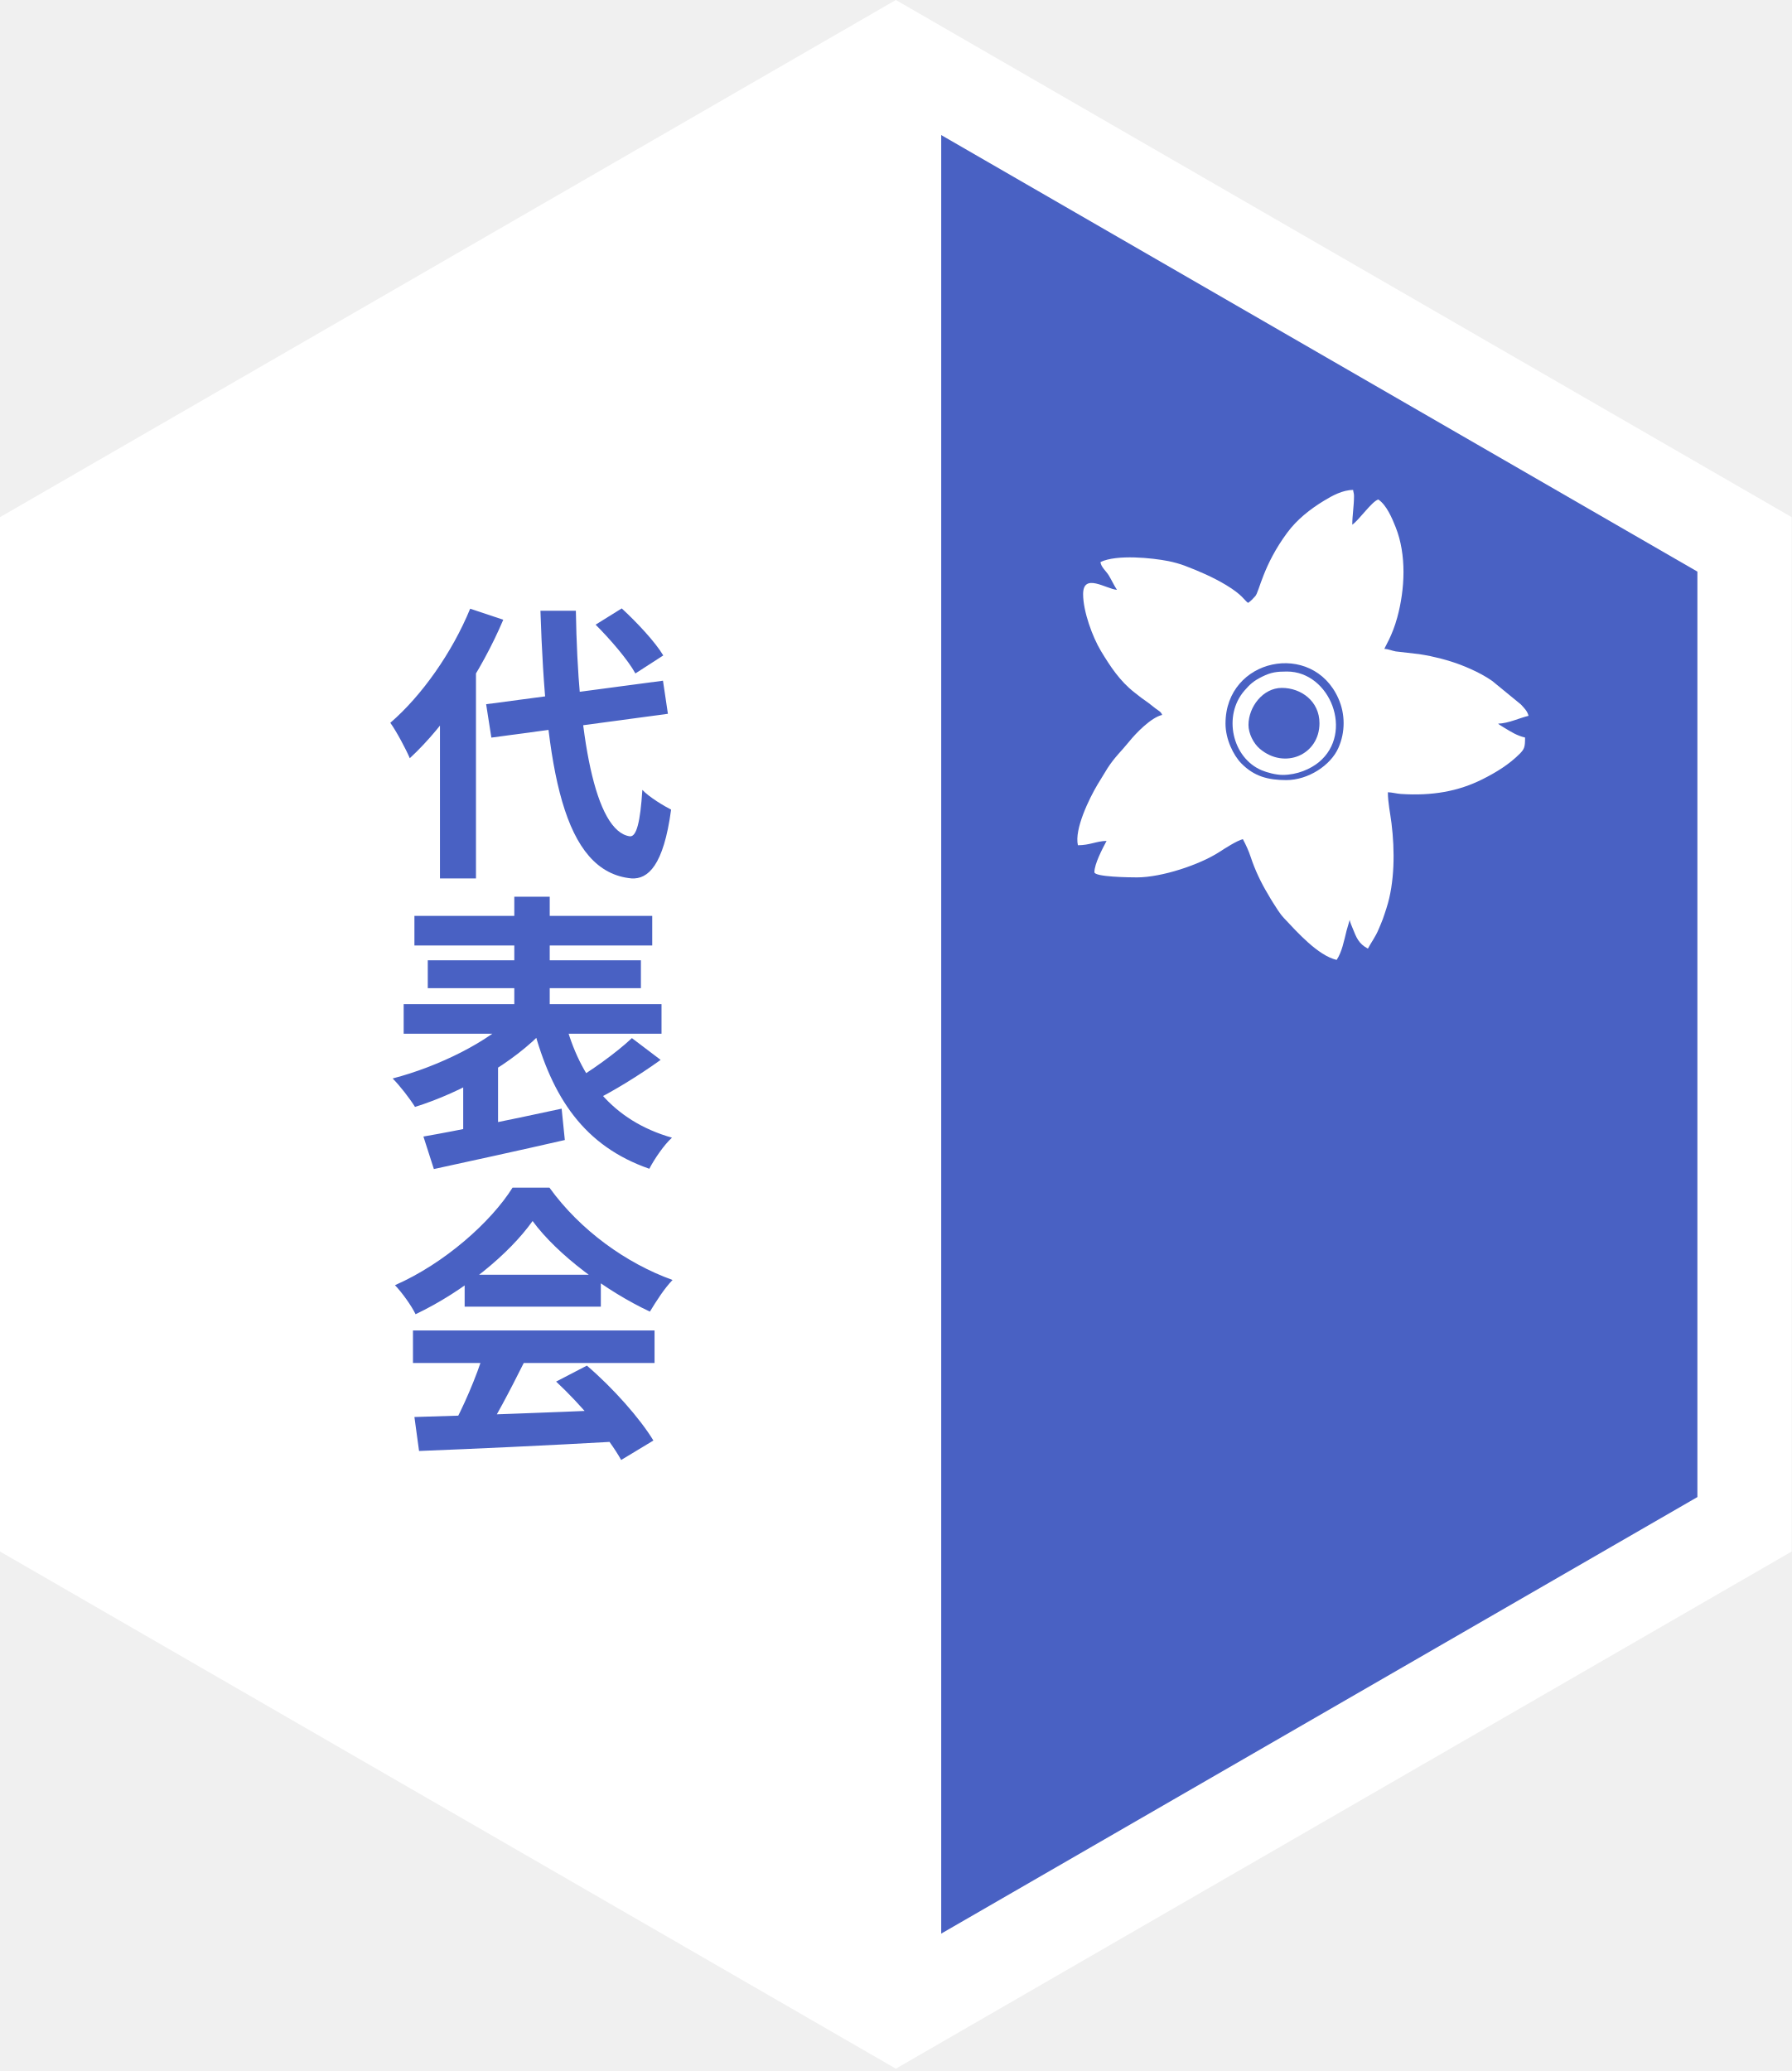
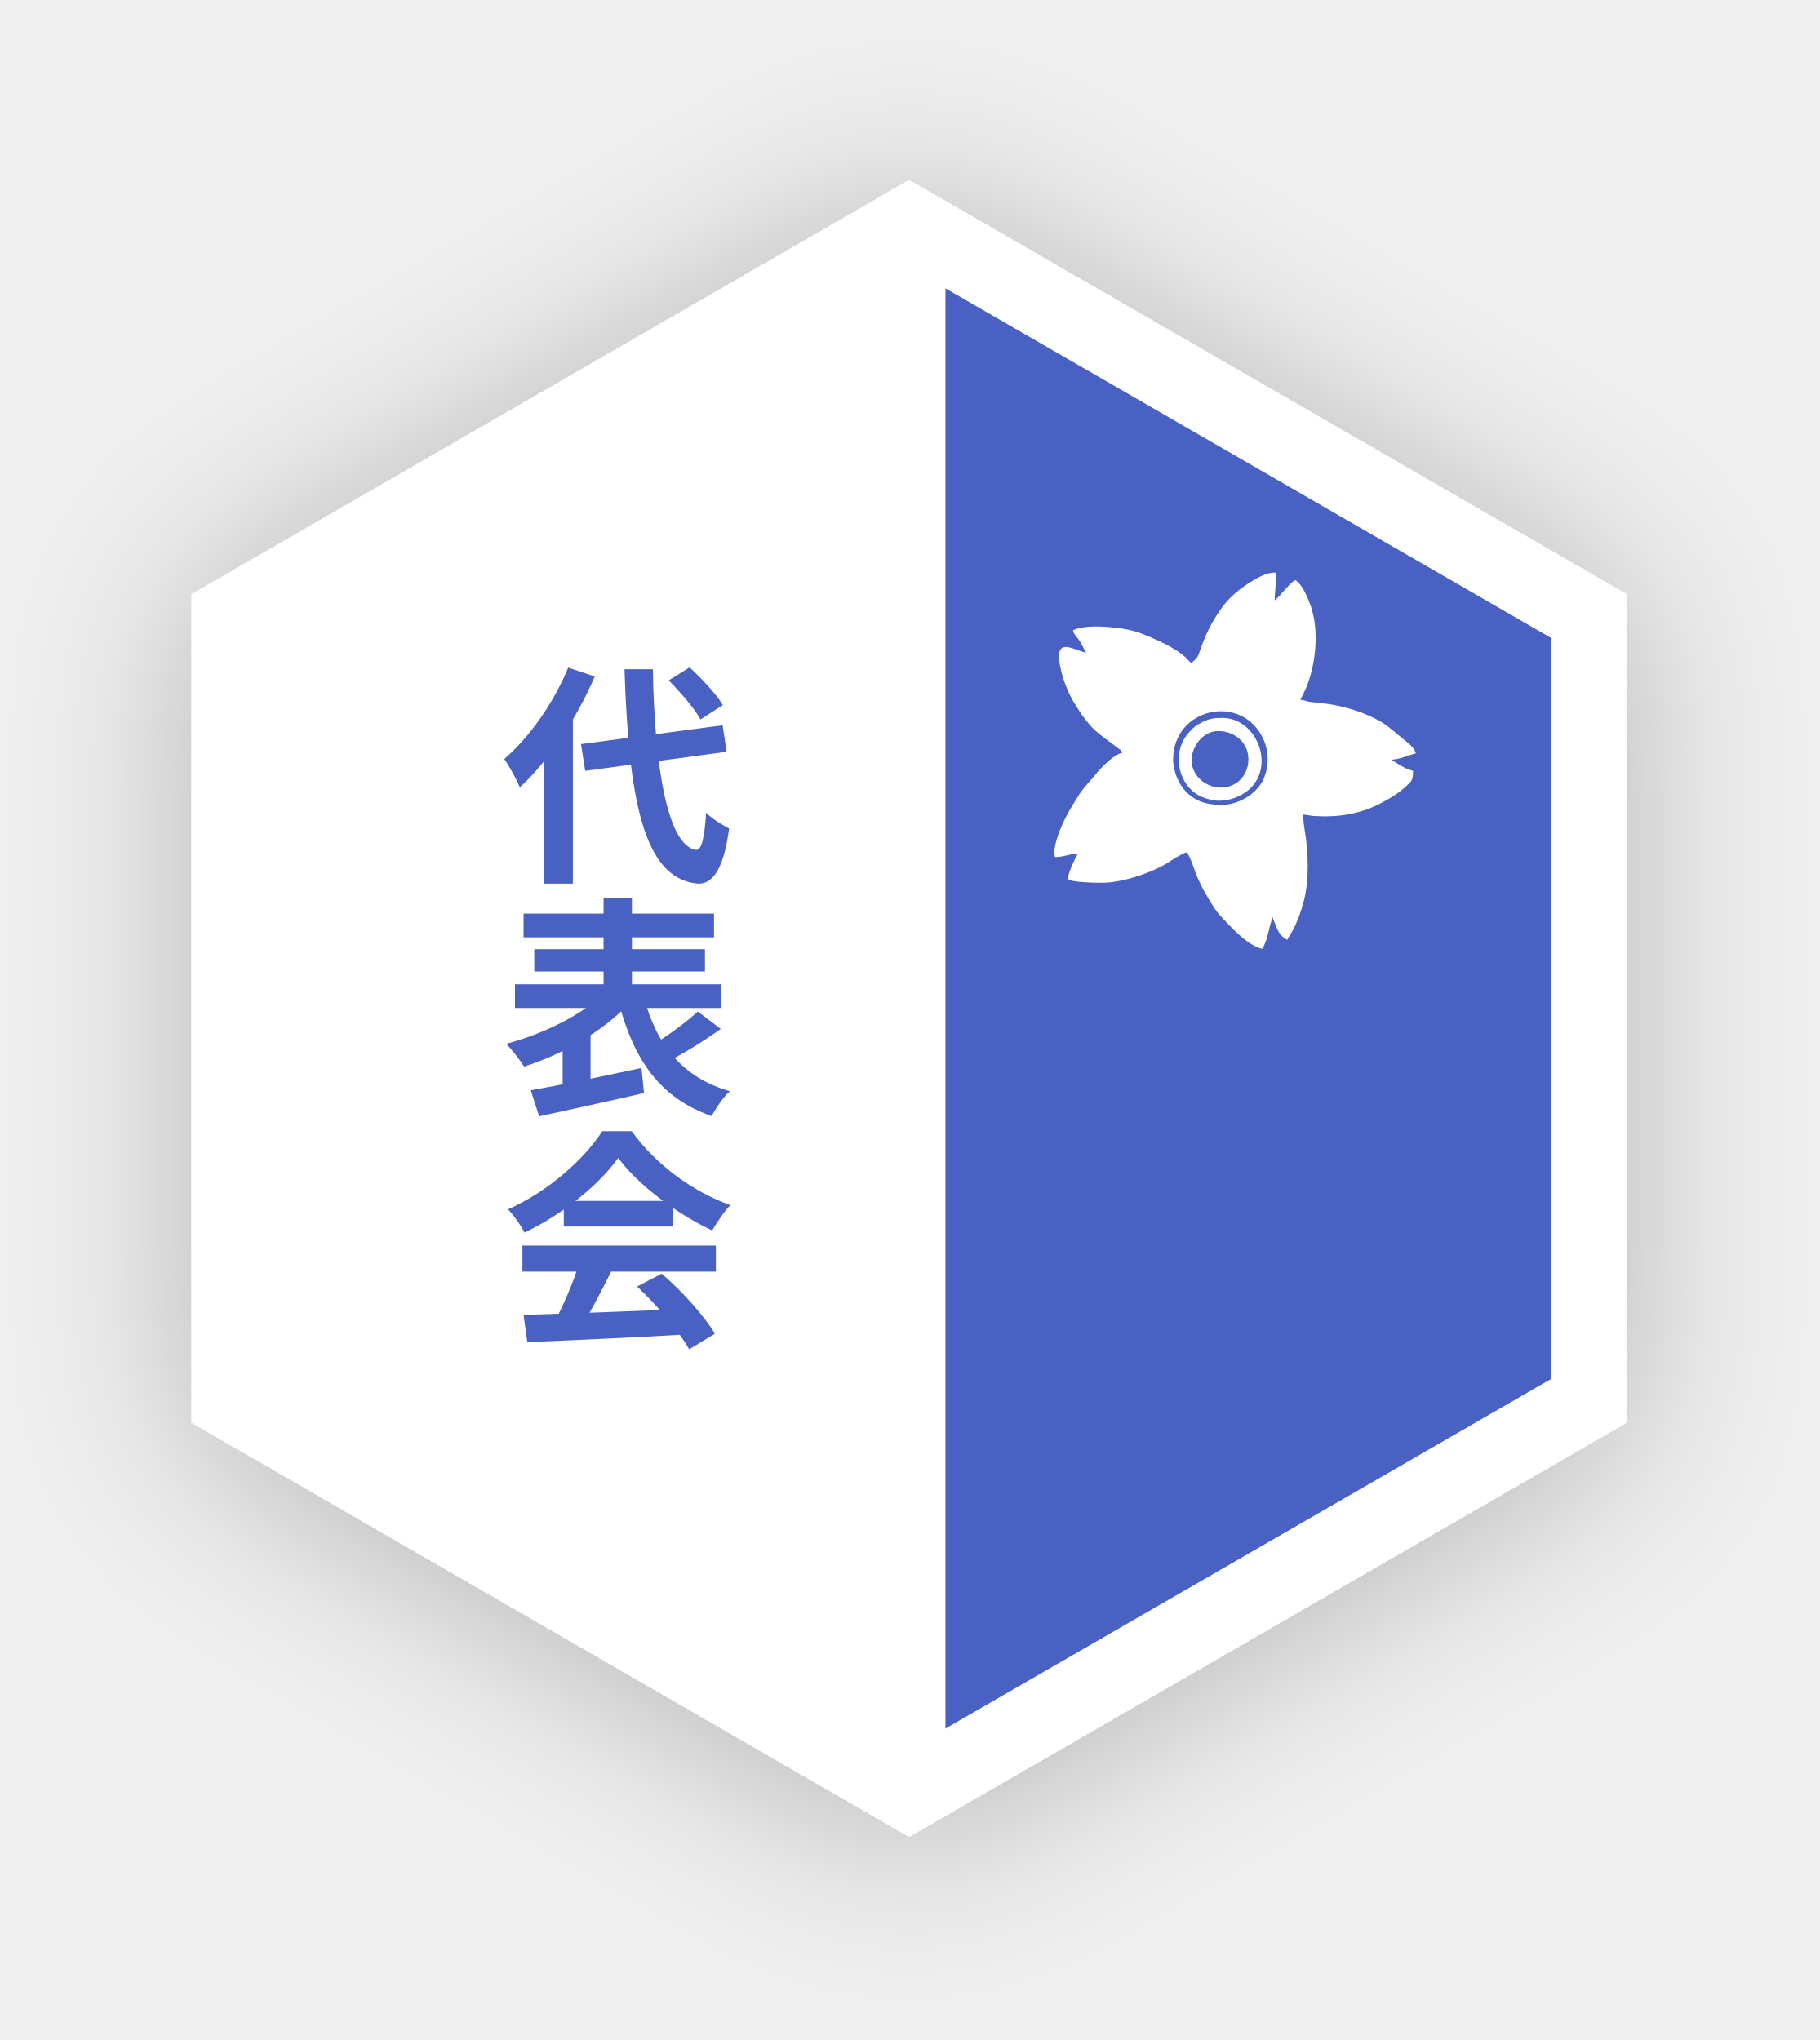
- <svg xmlns="http://www.w3.org/2000/svg" width="500" height="578" viewBox="0 0 500 578" fill="none">
-   <path d="M250 0L500 144.338V433.013L250 577.35L0 433.013V144.338L250 0Z" fill="white" />
-   <mask id="mask0_1118_95" style="mask-type:alpha" maskUnits="userSpaceOnUse" x="26" y="30" width="448" height="517">
-     <path d="M250 30.387L473.684 159.531V417.819L250 546.963L26.316 417.819V159.531L250 30.387Z" fill="white" />
-   </mask>
-   <g mask="url(#mask0_1118_95)">
-     <path d="M276.949 -106.951L499.839 -370.998C514.812 -389.95 536.987 -373.084 536.987 -342.617V401.558C536.987 412.621 533.844 422.958 528.414 429.849L276.949 701.151C272.777 706.41 267.747 709.13 262.661 709.13V-98.971C267.69 -98.971 272.777 -101.601 276.949 -106.951Z" fill="#4961C3" />
-     <path fill-rule="evenodd" clip-rule="evenodd" d="M341.995 201.96C341.995 183.643 366.264 178.675 373.495 194.928C375.443 199.309 375.455 204.333 373.494 208.746C371.334 213.609 365.085 217.718 358.956 217.718C353.902 217.718 349.992 216.704 346.413 213.056C344.214 210.816 341.995 206.332 341.995 201.958V201.96ZM348.296 168.259C347.223 167.54 346.808 166.076 342.138 163.268C338.55 161.108 334.527 159.363 330.574 157.868C329.266 157.373 327.498 156.886 326.03 156.596C321.576 155.714 311.679 154.666 307.105 156.863C307.216 158.218 308.732 159.438 309.43 160.598C310.273 162 310.846 163.331 311.709 164.621C308.627 164.364 302.259 159.746 302.259 165.833C302.259 170.625 304.883 177.794 307.241 181.698C309.858 186.031 312.536 190.099 316.553 193.232C317.201 193.737 317.761 194.197 318.458 194.719C319.202 195.275 319.803 195.661 320.574 196.24C321.278 196.768 321.747 197.182 322.478 197.731C323.154 198.238 324.085 198.687 324.31 199.534C321.241 200.248 317.033 204.579 315.069 207.016C312.885 209.724 311.194 211.145 309.09 214.367L306.239 219.031C303.97 222.86 299.769 231.442 300.807 235.901C304.123 235.901 305.91 234.753 308.804 234.689C307.635 236.899 305.411 241.125 305.411 243.417C305.411 244.769 315.397 244.872 317.283 244.872C324.245 244.872 334.832 241.314 340.256 237.795C341.682 236.871 345.218 234.583 346.844 234.204C347.698 235.819 348.434 237.366 349.057 239.263C350.206 242.762 351.93 246.398 353.825 249.526C354.334 250.368 354.624 250.957 355.181 251.806C356.153 253.285 357.067 254.908 358.291 256.21C361.941 260.089 367.797 266.689 373.012 267.905C374.489 265.698 375.081 262.539 375.775 259.759L376.646 256.752C376.86 257.669 377.119 258.183 377.477 259.074C378.51 261.646 379.127 263.372 381.735 264.754C382.67 262.985 383.894 261.378 384.679 259.454C385.058 258.521 385.5 257.598 385.885 256.538C386.252 255.52 386.531 254.638 386.917 253.45C389.23 246.32 389.264 237.383 388.323 229.795C387.975 226.989 387.308 223.968 387.308 221.113C388.471 221.138 389.726 221.509 390.951 221.589C399.653 222.157 406.942 220.876 413.719 217.476C417.534 215.563 421.109 213.371 424.083 210.39C425.437 209.033 425.592 208.462 425.592 205.84C423.312 205.309 421.721 204.265 419.823 203.127L418.475 202.293C417.898 201.856 418.446 202.278 418.081 201.961C420.945 201.898 424.073 200.359 426.562 199.78C426.245 198.425 425.254 197.518 424.415 196.593L416.421 190.045C414.498 188.703 412.512 187.66 410.331 186.682C406.722 185.065 403.364 184.026 399.123 183.108C398.023 182.869 397.1 182.748 396.034 182.562L389.517 181.809C388.405 181.614 387.473 181.135 386.34 181.109C386.475 180.525 388.519 177.509 389.926 172.333C392.094 164.364 392.541 154.852 389.492 147.163C388.502 144.666 386.947 140.951 384.642 139.408C382.857 139.885 379.229 145.195 377.374 146.439C377.374 143.873 377.858 141.224 377.858 138.438C377.858 137.602 377.679 137.499 377.615 136.741C374.669 136.741 371.777 138.352 369.476 139.75C365.594 142.107 361.946 144.993 359.233 148.655C352.457 157.799 351.432 165.119 350.303 166.388C349.668 167.102 349.045 167.758 348.298 168.26L348.296 168.259Z" fill="white" />
-     <path fill-rule="evenodd" clip-rule="evenodd" d="M348.409 202.326C348.409 197.279 352.453 191.986 357.717 191.986C363.118 191.986 368.221 195.713 368.221 201.845C368.221 210.661 358.502 214.853 351.58 208.989C349.787 207.47 348.409 204.708 348.409 202.326ZM357.956 216.273C362.011 216.273 365.756 214.605 368.039 212.725C377.951 204.562 371.215 187.417 359.15 187.417C356.296 187.417 354.726 187.613 352.222 188.854C349.838 190.037 348.834 190.951 347.269 192.761C341.213 199.758 343.869 211.514 352.088 214.975C353.557 215.593 356.02 216.273 357.956 216.273Z" fill="white" />
+ <svg xmlns="http://www.w3.org/2000/svg" width="634" height="711" viewBox="0 0 634 711" fill="none">
+   <g filter="url(#filter0_d_1118_95)">
+     <path d="M316.8 62.8L566.8 207.137V495.813L316.8 640.15L66.8 495.813V207.137L316.8 62.8Z" fill="white" />
+     <mask id="mask0_1118_95" style="mask-type:alpha" maskUnits="userSpaceOnUse" x="93" y="93" width="448" height="517">
+       <path d="M316.8 93.186L540.484 222.331V480.619L316.8 609.763L93.116 480.619V222.331L316.8 93.186Z" fill="white" />
+     </mask>
+     <g mask="url(#mask0_1118_95)">
+       <path d="M343.749 -44.151L566.639 -308.199C581.612 -327.15 603.787 -310.284 603.787 -279.817V464.358C603.787 475.42 600.644 485.757 595.214 492.649L343.749 763.95C339.577 769.21 334.547 771.93 329.461 771.93V-36.172C334.49 -36.172 339.577 -38.801 343.749 -44.151Z" fill="#4961C3" />
+       <path fill-rule="evenodd" clip-rule="evenodd" d="M408.795 264.76C408.795 246.442 433.064 241.475 440.295 257.728C442.243 262.109 442.255 267.133 440.294 271.546C438.134 276.409 431.885 280.518 425.757 280.518C420.702 280.518 416.792 279.503 413.213 275.855C411.014 273.616 408.795 269.132 408.795 264.758V264.76ZM415.096 231.059C414.023 230.339 413.608 228.876 408.938 226.068C405.35 223.908 401.327 222.163 397.374 220.668C396.066 220.172 394.298 219.686 392.83 219.396C388.376 218.514 378.479 217.466 373.905 219.663C374.016 221.017 375.532 222.238 376.23 223.398C377.073 224.8 377.646 226.131 378.509 227.421C375.427 227.164 369.059 222.546 369.059 228.632C369.059 233.425 371.683 240.593 374.041 244.498C376.658 248.831 379.336 252.899 383.353 256.032C384.001 256.537 384.561 256.997 385.259 257.519C386.002 258.075 386.603 258.461 387.374 259.04C388.078 259.568 388.547 259.982 389.279 260.53C389.954 261.038 390.885 261.487 391.11 262.333C388.041 263.048 383.833 267.379 381.869 269.816C379.685 272.524 377.994 273.945 375.89 277.167L373.039 281.831C370.77 285.659 366.569 294.242 367.607 298.701C370.923 298.701 372.71 297.553 375.604 297.489C374.435 299.699 372.211 303.925 372.211 306.217C372.211 307.569 382.197 307.672 384.083 307.672C391.045 307.672 401.632 304.114 407.056 300.595C408.482 299.671 412.019 297.383 413.644 297.004C414.498 298.618 415.234 300.166 415.857 302.063C417.006 305.561 418.73 309.198 420.625 312.326C421.134 313.168 421.424 313.757 421.981 314.606C422.953 316.085 423.867 317.708 425.091 319.01C428.741 322.889 434.597 329.489 439.812 330.705C441.289 328.498 441.881 325.339 442.575 322.559L443.446 319.552C443.66 320.469 443.919 320.983 444.277 321.874C445.31 324.446 445.927 326.172 448.535 327.553C449.47 325.785 450.694 324.178 451.479 322.254C451.858 321.321 452.3 320.398 452.685 319.338C453.053 318.32 453.331 317.438 453.717 316.25C456.03 309.12 456.064 300.182 455.123 292.595C454.775 289.788 454.108 286.768 454.108 283.913C455.272 283.938 456.526 284.309 457.751 284.389C466.453 284.956 473.742 283.675 480.519 280.276C484.334 278.363 487.91 276.171 490.883 273.19C492.237 271.832 492.392 271.262 492.392 268.64C490.112 268.109 488.521 267.065 486.623 265.927L485.275 265.093C484.698 264.656 485.246 265.078 484.881 264.761C487.745 264.698 490.874 263.159 493.362 262.579C493.045 261.225 492.054 260.318 491.215 259.392L483.221 252.844C481.299 251.503 479.312 250.46 477.131 249.482C473.522 247.865 470.164 246.826 465.923 245.907C464.823 245.669 463.9 245.548 462.834 245.362L456.317 244.609C455.205 244.414 454.273 243.935 453.14 243.908C453.275 243.325 455.319 240.309 456.726 235.133C458.894 227.164 459.341 217.652 456.292 209.963C455.302 207.466 453.747 203.751 451.442 202.208C449.657 202.685 446.029 207.995 444.174 209.239C444.174 206.673 444.658 204.024 444.658 201.238C444.658 200.402 444.479 200.299 444.415 199.541C441.469 199.541 438.577 201.152 436.276 202.55C432.394 204.907 428.746 207.793 426.033 211.455C419.257 220.599 418.233 227.919 417.103 229.188C416.469 229.901 415.845 230.558 415.098 231.06L415.096 231.059Z" fill="white" />
+       <path fill-rule="evenodd" clip-rule="evenodd" d="M415.209 265.126C415.209 260.079 419.253 254.786 424.517 254.786C429.918 254.786 435.021 258.513 435.021 264.645C435.021 273.461 425.302 277.653 418.38 271.788C416.587 270.269 415.209 267.508 415.209 265.126ZM424.757 279.073C428.811 279.073 432.556 277.405 434.839 275.524C444.751 267.361 438.015 250.217 425.95 250.217C423.096 250.217 421.526 250.412 419.022 251.654C416.638 252.837 415.634 253.751 414.069 255.561C408.013 262.558 410.669 274.313 418.888 277.774C420.357 278.393 422.82 279.073 424.757 279.073Z" fill="white" />
+     </g>
+     <path d="M202.464 259.342L251.813 252.778L253.19 262.016L203.923 268.661L202.464 259.342ZM233.013 237.139L240.306 232.602C244.52 236.491 249.625 241.92 251.894 245.729L244.115 250.753C242.089 247.025 237.146 241.272 233.013 237.139ZM198.008 232.683L207.245 235.762C201.168 250.104 191.282 265.095 181.153 274.414C180.181 272.064 177.426 266.878 175.724 264.528C184.475 256.992 192.984 244.918 198.008 232.683ZM189.58 255.939L199.547 246.053L199.628 246.215V307.961H189.58V255.939ZM217.617 233.25H227.503C228.07 267.931 232.77 294.834 242.575 296.211C244.439 296.373 245.492 292.16 246.059 283.246C247.923 285.272 252.299 287.865 254.082 288.756C251.975 304.477 247.599 308.204 243.061 307.961C223.857 306.178 219.076 277.412 217.617 233.25Z" fill="#4961C3" />
+     <path d="M182.45 318.414H248.815V326.679H182.45V318.414ZM186.177 330.812H245.654V338.591H186.177V330.812ZM179.451 343.048H251.408V351.313H179.451V343.048ZM210.325 313.066H220.21V350.016H210.325V313.066ZM210.406 346.127L218.833 350.097C210.162 359.416 195.82 367.6 182.612 371.733C181.153 369.383 178.398 365.818 176.372 363.792C189.175 360.469 203.275 353.501 210.406 346.127ZM224.424 347.666C228.638 363.792 237.632 375.541 254.325 380.322C252.137 382.267 249.382 386.319 248.004 388.993C229.853 382.672 220.859 369.221 215.592 349.368L224.424 347.666ZM243.142 352.528L251.164 358.606C245.087 362.981 237.794 367.438 232.203 370.193L226.045 365.007C231.474 361.847 238.767 356.661 243.142 352.528ZM184.962 379.998C194.766 378.296 209.676 375.217 223.533 372.219L224.424 380.97C211.702 383.888 197.927 386.886 187.879 389.074L184.962 379.998ZM196.063 363.549L202.464 357.147L205.787 358.039V381.376H196.063V363.549Z" fill="#4961C3" />
+     <path d="M182.45 458.275C196.954 457.869 219.481 457.059 239.901 456.168L239.577 465.081C219.724 466.216 198.332 467.188 183.746 467.755L182.45 458.275ZM182.044 434.127H249.463V443.203H182.044V434.127ZM196.468 418.569H234.472V427.483H196.468V418.569ZM201.897 440.043L212.999 443.122C209.19 450.739 204.814 459.166 201.168 464.595L192.66 461.759C195.982 455.844 199.871 446.849 201.897 440.043ZM221.993 448.389L230.582 443.932C237.875 450.171 245.411 458.68 249.139 464.838L240.144 470.267C236.741 464.109 228.962 454.871 221.993 448.389ZM215.429 403.578C208.866 412.816 196.225 423.188 182.774 429.589C181.639 427.24 179.046 423.593 177.021 421.486C190.877 415.409 203.842 403.821 209.838 394.26H220.129C228.719 406.171 241.603 415.409 254.487 420.028C252.137 422.459 249.949 425.943 248.166 428.86C236.012 423.188 222.317 412.978 215.429 403.578Z" fill="#4961C3" />
  </g>
-   <path d="M135.664 196.542L185.013 189.979L186.39 199.216L137.123 205.861L135.664 196.542ZM166.213 174.34L173.506 169.802C177.72 173.691 182.825 179.12 185.094 182.929L177.315 187.953C175.289 184.225 170.346 178.472 166.213 174.34ZM131.208 169.883L140.445 172.962C134.368 187.305 124.482 202.295 114.353 211.614C113.381 209.264 110.626 204.078 108.924 201.728C117.675 194.192 126.184 182.119 131.208 169.883ZM122.78 193.139L132.747 183.253L132.828 183.415V245.161H122.78V193.139ZM150.817 170.45H160.703C161.27 205.132 165.97 232.034 175.775 233.412C177.639 233.574 178.692 229.36 179.259 220.447C181.123 222.472 185.499 225.065 187.282 225.957C185.175 241.677 180.799 245.404 176.261 245.161C157.057 243.378 152.276 214.612 150.817 170.45Z" fill="#4961C3" />
-   <path d="M115.65 255.614H182.014V263.879H115.65V255.614ZM119.377 268.012H178.854V275.791H119.377V268.012ZM112.651 280.248H184.607V288.513H112.651V280.248ZM143.524 250.266H153.41V287.217H143.524V250.266ZM143.605 283.327L152.033 287.298C143.362 296.616 129.02 304.8 115.812 308.933C114.353 306.583 111.598 303.018 109.572 300.992C122.375 297.67 136.475 290.701 143.605 283.327ZM157.624 284.867C161.838 300.992 170.832 312.742 187.525 317.522C185.337 319.467 182.582 323.519 181.204 326.193C163.053 319.872 154.059 306.421 148.792 286.568L157.624 284.867ZM176.342 289.729L184.364 295.806C178.287 300.182 170.994 304.638 165.403 307.393L159.245 302.207C164.674 299.047 171.967 293.861 176.342 289.729ZM118.162 317.198C127.966 315.497 142.876 312.417 156.733 309.419L157.624 318.171C144.902 321.088 131.127 324.086 121.079 326.274L118.162 317.198ZM129.263 300.749L135.664 294.347L138.987 295.239V318.576H129.263V300.749Z" fill="#4961C3" />
-   <path d="M115.65 395.475C130.154 395.07 152.681 394.259 173.101 393.368L172.777 402.282C152.924 403.416 131.532 404.388 116.946 404.956L115.65 395.475ZM115.244 371.327H182.663V380.403H115.244V371.327ZM129.668 355.769H167.672V364.683H129.668V355.769ZM135.097 377.243L146.198 380.322C142.39 387.939 138.014 396.366 134.368 401.795L125.86 398.959C129.182 393.044 133.071 384.049 135.097 377.243ZM155.193 385.589L163.782 381.132C171.075 387.372 178.611 395.88 182.339 402.038L173.344 407.468C169.941 401.309 162.162 392.072 155.193 385.589ZM148.629 340.778C142.066 350.016 129.425 360.388 115.974 366.79C114.839 364.44 112.246 360.793 110.22 358.686C124.077 352.609 137.042 341.022 143.038 331.46H153.329C161.919 343.372 174.803 352.609 187.687 357.228C185.337 359.659 183.149 363.143 181.366 366.06C169.211 360.388 155.517 350.178 148.629 340.778Z" fill="#4961C3" />
+   <defs>
+     <filter id="filter0_d_1118_95" x="4.57764e-05" y="-0" width="633.6" height="710.951" filterUnits="userSpaceOnUse" color-interpolation-filters="sRGB">
+       <feFlood flood-opacity="0" result="BackgroundImageFix" />
+       <feColorMatrix in="SourceAlpha" type="matrix" values="0 0 0 0 0 0 0 0 0 0 0 0 0 0 0 0 0 0 127 0" result="hardAlpha" />
+       <feOffset dy="4" />
+       <feGaussianBlur stdDeviation="33.4" />
+       <feComposite in2="hardAlpha" operator="out" />
+       <feColorMatrix type="matrix" values="0 0 0 0 0 0 0 0 0 0 0 0 0 0 0 0 0 0 0.25 0" />
+       <feBlend mode="normal" in2="BackgroundImageFix" result="effect1_dropShadow_1118_95" />
+       <feBlend mode="normal" in="SourceGraphic" in2="effect1_dropShadow_1118_95" result="shape" />
+     </filter>
+   </defs>
</svg>
